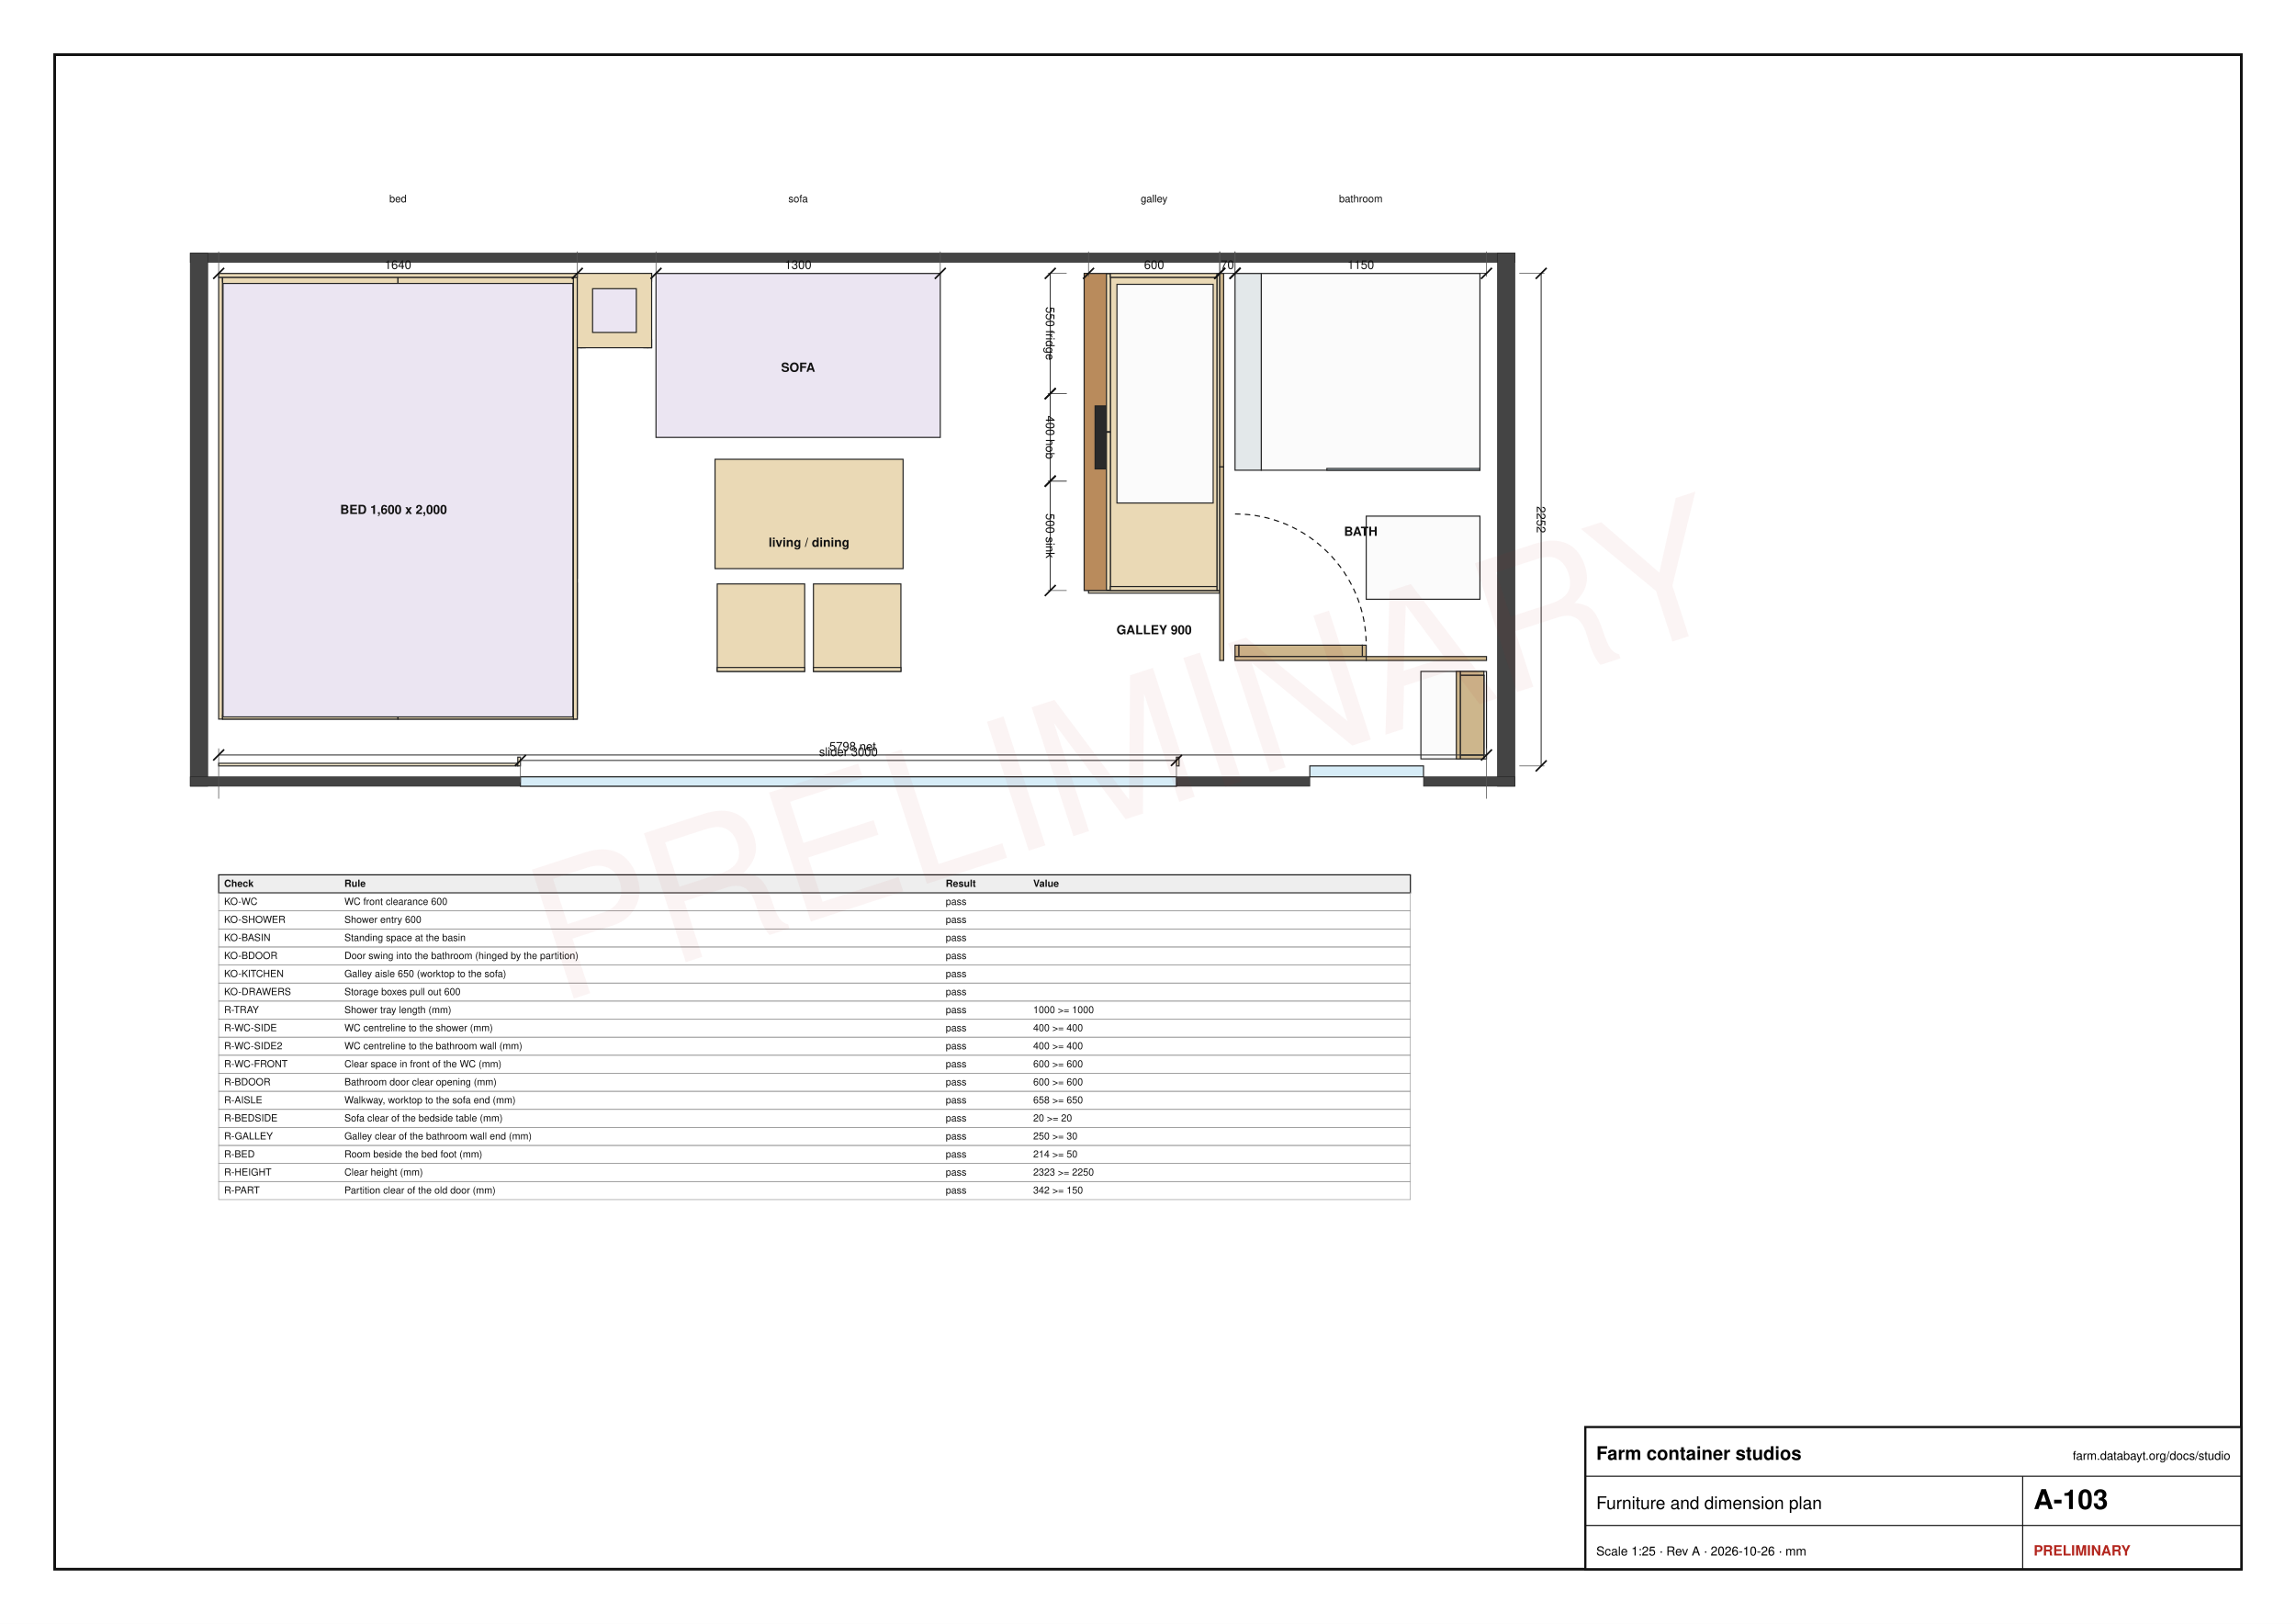
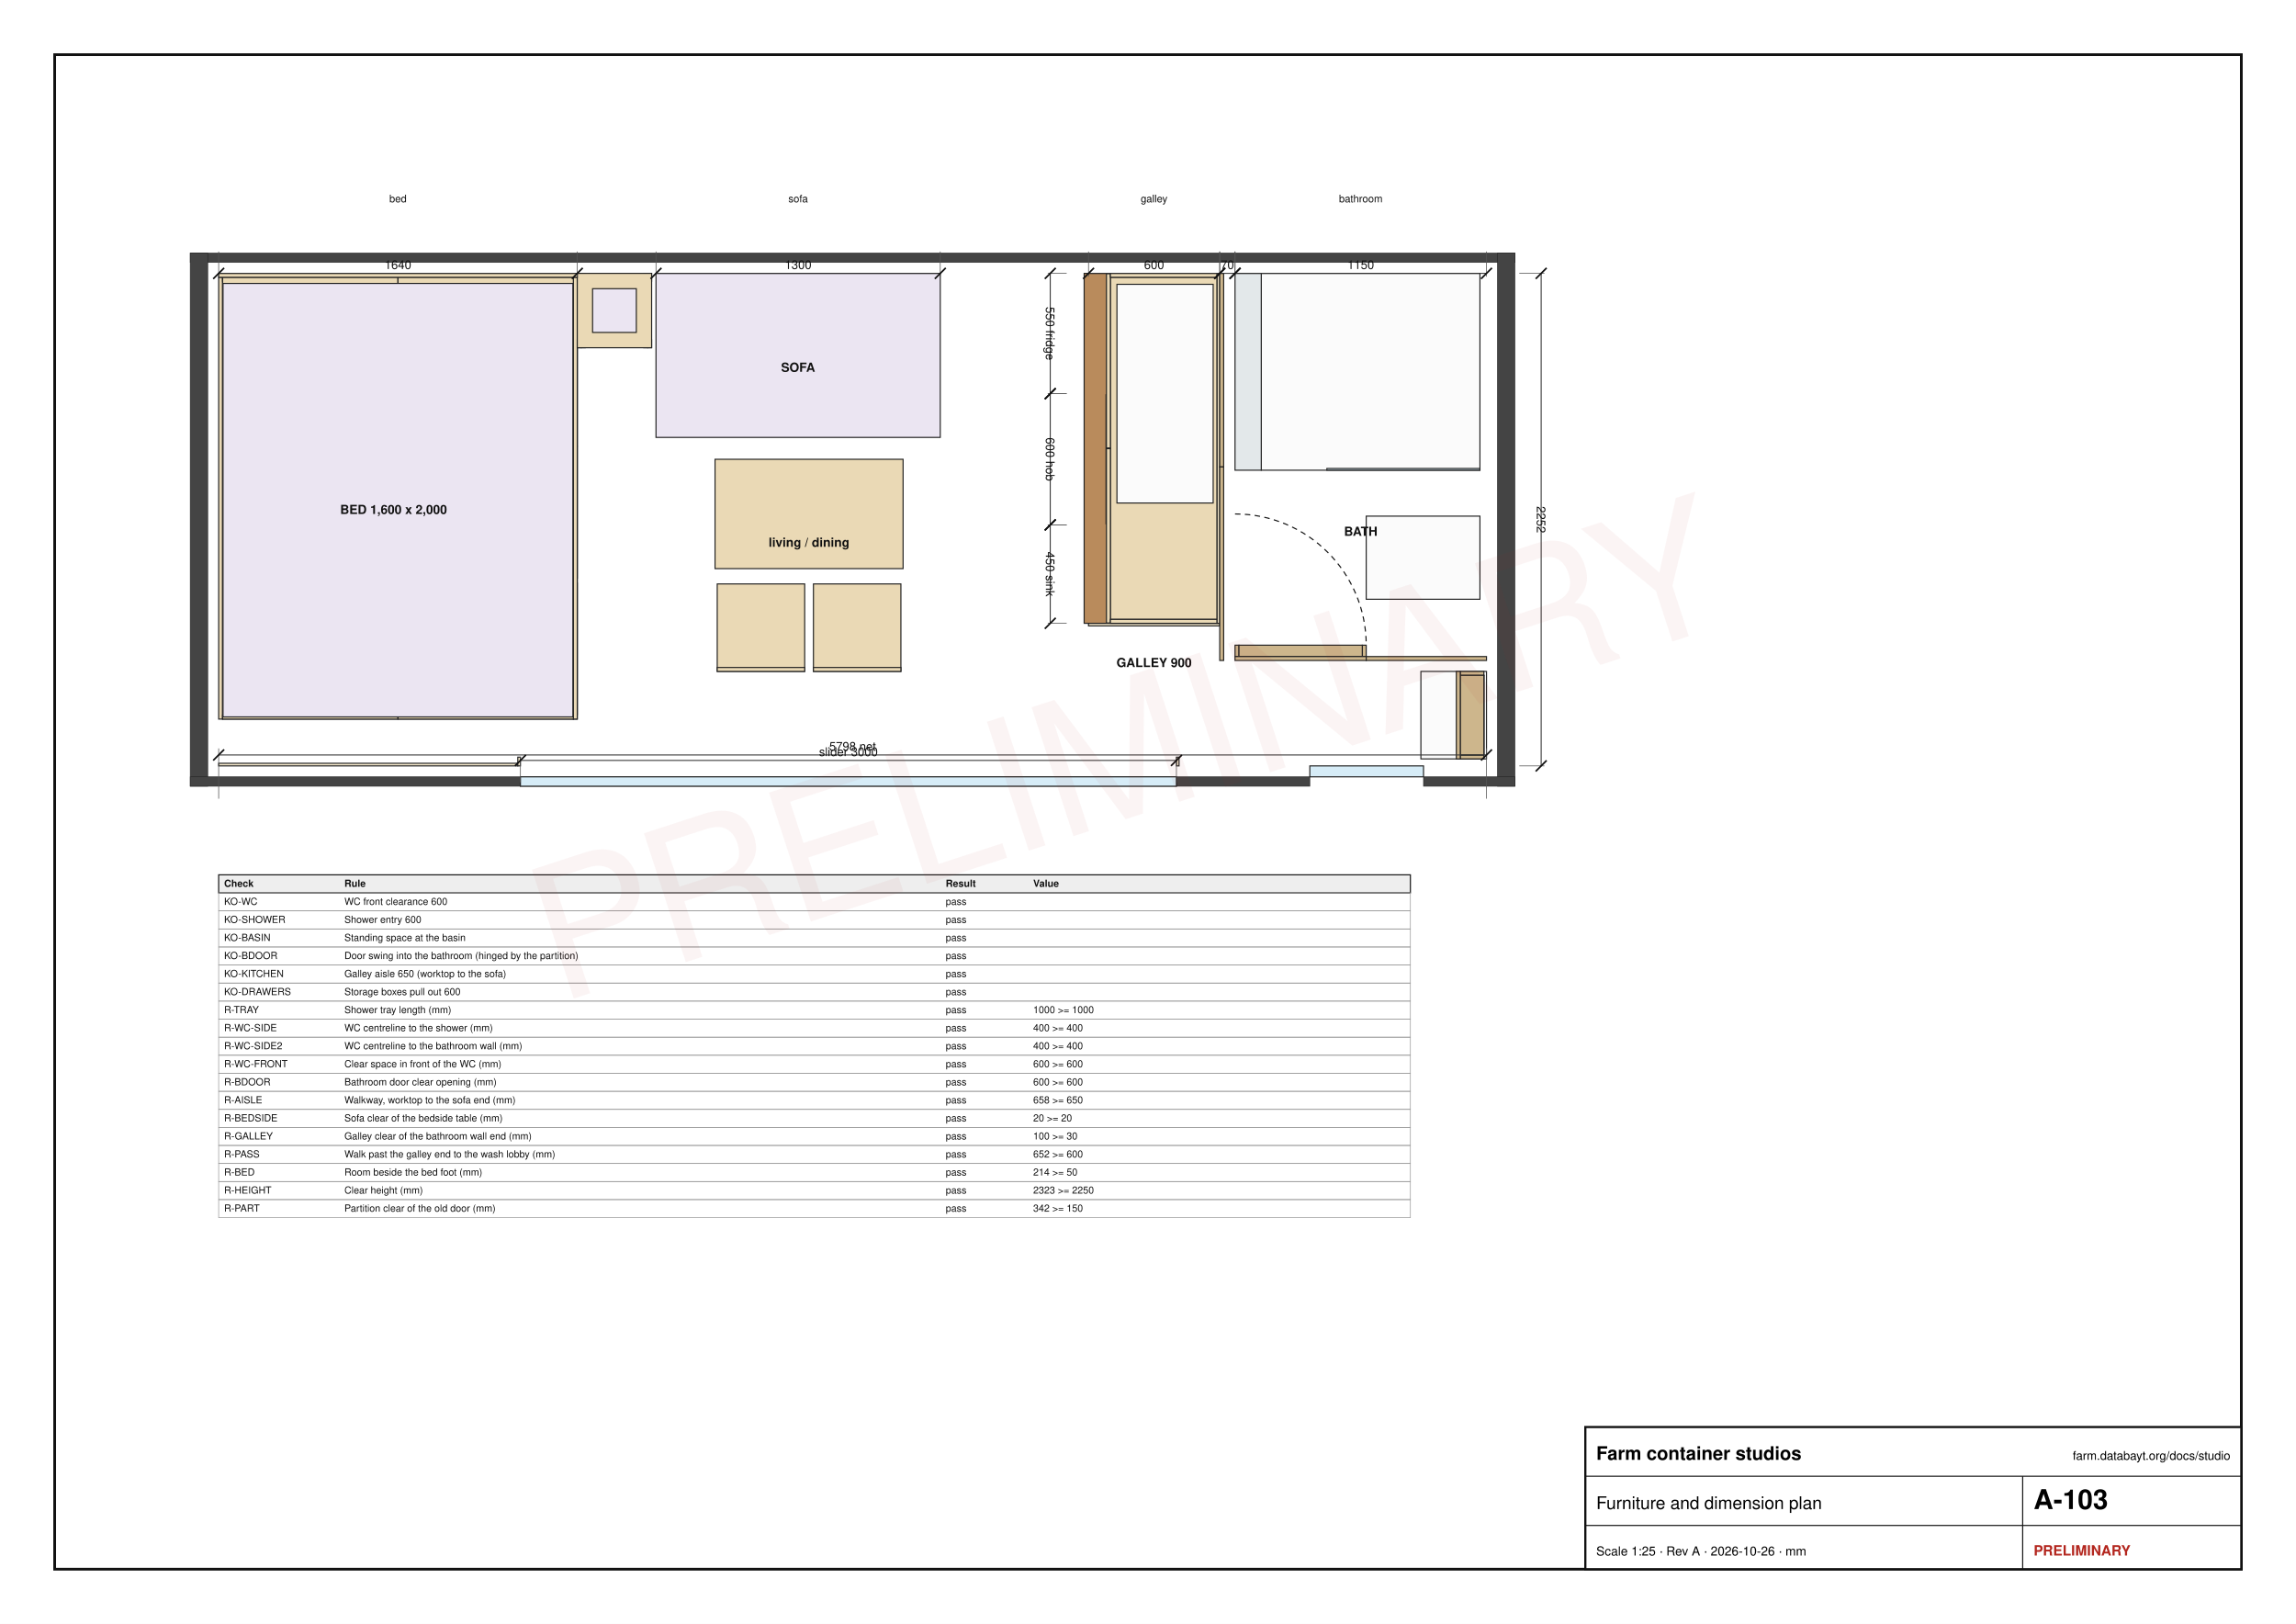
<svg xmlns="http://www.w3.org/2000/svg" width="420mm" height="297mm" viewBox="0 0 420 297" font-family="Helvetica, Arial, sans-serif">
  <rect x="0" y="0" width="420" height="297" fill="#fff" />
  <rect x="10" y="10" width="400" height="277" fill="none" stroke="#111" stroke-width="0.5" />
  <rect x="34.8" y="46.28" width="242.32" height="1.72" fill="#444" stroke="#222" stroke-width="0.1" />
  <rect x="34.8" y="46.28" width="3.2" height="97.52" fill="#444" stroke="#222" stroke-width="0.1" />
  <rect x="273.92" y="46.28" width="3.2" height="97.52" fill="#444" stroke="#222" stroke-width="0.1" />
  <rect x="34.8" y="142.08" width="60.4" height="1.72" fill="#444" stroke="#222" stroke-width="0.1" />
  <rect x="95.2" y="142.08" width="120" height="1.72" fill="#444" stroke="#222" stroke-width="0.1" />
  <rect x="215.2" y="142.08" width="24.4" height="1.72" fill="#444" stroke="#222" stroke-width="0.1" />
  <rect x="260.4" y="142.08" width="16.72" height="1.72" fill="#444" stroke="#222" stroke-width="0.1" />
  <rect x="95.2" y="142.08" width="120" height="1.72" fill="#d6ecf7" stroke="#222" stroke-width="0.2" />
  <rect x="230.72" y="50" width="40" height="36" fill="#fbfbfb" stroke="#222" stroke-width="0.2" />
  <rect x="104.88" y="50.72" width="0.72" height="80.8" fill="#ead9b5" stroke="#222" stroke-width="0.2" />
  <rect x="40" y="139.6" width="54.72" height="0.48" fill="#f2e6c9" stroke="#222" stroke-width="0.2" />
  <rect x="81.36" y="82.48" width="23.52" height="22.48" fill="#f2e6c9" stroke="#222" stroke-width="0.2" />
  <rect x="81.36" y="107.44" width="23.52" height="22.48" fill="#f2e6c9" stroke="#222" stroke-width="0.2" />
-   <rect x="200" y="72" width="0.72" height="36" fill="#ead9b5" stroke="#222" stroke-width="0.2" />
-   <rect x="199.12" y="72.72" width="23.52" height="14.56" fill="#ead9b5" stroke="#222" stroke-width="0.2" />
-   <rect x="199.12" y="88.72" width="23.52" height="18.56" fill="#ead9b5" stroke="#222" stroke-width="0.2" />
-   <rect x="199.2" y="73.72" width="22.16" height="12.56" fill="#f2e6c9" stroke="#222" stroke-width="0.2" />
+   <rect x="200" y="72" width="0.72" height="42" fill="#ead9b5" stroke="#222" stroke-width="0.2" />
+   <rect x="199.12" y="72.72" width="23.52" height="22.56" fill="#ead9b5" stroke="#222" stroke-width="0.2" />
+   <rect x="199.12" y="96.72" width="23.52" height="16.56" fill="#ead9b5" stroke="#222" stroke-width="0.2" />
+   <rect x="199.2" y="73.72" width="22.16" height="20.56" fill="#f2e6c9" stroke="#222" stroke-width="0.2" />
  <rect x="107.04" y="51.44" width="10.72" height="10.72" fill="#ead9b5" stroke="#222" stroke-width="0.2" />
  <rect x="199.2" y="73.24" width="22.64" height="0.48" fill="#f2e6c9" stroke="#222" stroke-width="0.2" />
-   <rect x="199.2" y="86.28" width="22.64" height="0.48" fill="#f2e6c9" stroke="#222" stroke-width="0.2" />
-   <rect x="221.36" y="73.72" width="0.48" height="12.56" fill="#f2e6c9" stroke="#222" stroke-width="0.2" />
+   <rect x="199.2" y="94.28" width="22.64" height="0.48" fill="#f2e6c9" stroke="#222" stroke-width="0.2" />
+   <rect x="221.36" y="73.72" width="0.48" height="20.56" fill="#f2e6c9" stroke="#222" stroke-width="0.2" />
  <rect x="80.88" y="82" width="24" height="0.48" fill="#f2e6c9" stroke="#222" stroke-width="0.2" />
  <rect x="80.88" y="104.96" width="24" height="0.48" fill="#f2e6c9" stroke="#222" stroke-width="0.2" />
  <rect x="80.88" y="82.48" width="0.48" height="22.48" fill="#f2e6c9" stroke="#222" stroke-width="0.2" />
  <rect x="80.88" y="106.96" width="24" height="0.48" fill="#f2e6c9" stroke="#222" stroke-width="0.2" />
  <rect x="80.88" y="129.92" width="24" height="0.48" fill="#f2e6c9" stroke="#222" stroke-width="0.2" />
  <rect x="80.88" y="107.44" width="0.48" height="22.48" fill="#f2e6c9" stroke="#222" stroke-width="0.2" />
  <rect x="104.88" y="81.68" width="0.72" height="24.08" fill="#ead9b5" stroke="#222" stroke-width="0.2" />
  <rect x="104.88" y="106.64" width="0.72" height="24.08" fill="#ead9b5" stroke="#222" stroke-width="0.2" />
  <rect x="104.88" y="51.44" width="0.72" height="30.16" fill="#ead9b5" stroke="#222" stroke-width="0.2" />
  <rect x="77.6" y="105.84" width="27.28" height="0.72" fill="#ead9b5" stroke="#222" stroke-width="0.2" />
  <rect x="132" y="114.44" width="14.4" height="0.72" fill="#ead9b5" stroke="#222" stroke-width="0.2" />
  <rect x="138.84" y="107.6" width="0.72" height="13.68" fill="#ead9b5" stroke="#222" stroke-width="0.2" />
  <rect x="149.6" y="114.44" width="14.4" height="0.72" fill="#ead9b5" stroke="#222" stroke-width="0.2" />
  <rect x="156.44" y="107.6" width="0.72" height="13.68" fill="#ead9b5" stroke="#222" stroke-width="0.2" />
  <rect x="131.2" y="106.8" width="16" height="16" fill="#ead9b5" stroke="#222" stroke-width="0.2" />
  <rect x="148.8" y="106.8" width="16" height="16" fill="#ead9b5" stroke="#222" stroke-width="0.2" />
  <rect x="249.92" y="94.4" width="20.8" height="15.2" fill="#fbfbfb" stroke="#222" stroke-width="0.2" />
  <rect x="40" y="50.72" width="0.72" height="80.8" fill="#ead9b5" stroke="#222" stroke-width="0.2" />
  <rect x="104.88" y="50.72" width="0.72" height="80.8" fill="#ead9b5" stroke="#222" stroke-width="0.2" />
  <rect x="40.72" y="50.72" width="64.16" height="0.72" fill="#ead9b5" stroke="#222" stroke-width="0.2" />
  <rect x="40.72" y="130.8" width="64.16" height="0.72" fill="#ead9b5" stroke="#222" stroke-width="0.2" />
  <rect x="76.88" y="51.44" width="0.72" height="79.36" fill="#ead9b5" stroke="#222" stroke-width="0.2" />
  <rect x="40.72" y="50.72" width="32.08" height="80.8" fill="#ead9b5" stroke="#222" stroke-width="0.2" />
  <rect x="72.8" y="50.72" width="32.08" height="80.8" fill="#ead9b5" stroke="#222" stroke-width="0.2" />
-   <rect x="198.4" y="72.06" width="0.72" height="15.88" fill="#ead9b5" stroke="#222" stroke-width="0.2" />
-   <rect x="199.2" y="73.72" width="22.16" height="12.56" fill="#f2e6c9" stroke="#222" stroke-width="0.2" />
+   <rect x="198.4" y="72.06" width="0.72" height="23.88" fill="#ead9b5" stroke="#222" stroke-width="0.2" />
+   <rect x="199.2" y="73.72" width="22.16" height="20.56" fill="#f2e6c9" stroke="#222" stroke-width="0.2" />
  <rect x="105.6" y="50" width="0.72" height="1.44" fill="#ead9b5" stroke="#222" stroke-width="0.2" />
  <rect x="106.32" y="50" width="0.72" height="1.44" fill="#ead9b5" stroke="#222" stroke-width="0.2" />
  <rect x="105.6" y="62.16" width="0.72" height="1.44" fill="#ead9b5" stroke="#222" stroke-width="0.2" />
  <rect x="106.32" y="62.16" width="0.72" height="1.44" fill="#ead9b5" stroke="#222" stroke-width="0.2" />
  <rect x="117.76" y="50" width="0.72" height="1.44" fill="#ead9b5" stroke="#222" stroke-width="0.2" />
  <rect x="118.48" y="50" width="0.72" height="1.44" fill="#ead9b5" stroke="#222" stroke-width="0.2" />
  <rect x="117.76" y="62.16" width="0.72" height="1.44" fill="#ead9b5" stroke="#222" stroke-width="0.2" />
  <rect x="118.48" y="62.16" width="0.72" height="1.44" fill="#ead9b5" stroke="#222" stroke-width="0.2" />
  <rect x="133.2" y="93.64" width="29.6" height="0.72" fill="#ead9b5" stroke="#222" stroke-width="0.2" />
  <rect x="147.64" y="86" width="0.72" height="16" fill="#ead9b5" stroke="#222" stroke-width="0.2" />
  <rect x="105.6" y="50" width="13.6" height="13.6" fill="#ead9b5" stroke="#222" stroke-width="0.2" />
  <rect x="130.8" y="84" width="34.4" height="20" fill="#ead9b5" stroke="#222" stroke-width="0.2" />
  <rect x="40.8" y="51.84" width="64" height="79.28" fill="#ebe5f2" stroke="#222" stroke-width="0.2" />
  <rect x="199.2" y="73.24" width="22.64" height="0.48" fill="#f2e6c9" stroke="#222" stroke-width="0.2" />
-   <rect x="199.2" y="86.28" width="22.64" height="0.48" fill="#f2e6c9" stroke="#222" stroke-width="0.2" />
-   <rect x="221.36" y="73.72" width="0.48" height="12.56" fill="#f2e6c9" stroke="#222" stroke-width="0.2" />
+   <rect x="199.2" y="94.28" width="22.64" height="0.48" fill="#f2e6c9" stroke="#222" stroke-width="0.2" />
+   <rect x="221.36" y="73.72" width="0.48" height="20.56" fill="#f2e6c9" stroke="#222" stroke-width="0.2" />
  <rect x="120" y="50" width="52" height="30" fill="#ebe5f2" stroke="#222" stroke-width="0.2" />
  <rect x="131.2" y="122.08" width="16" height="0.72" fill="#ead9b5" stroke="#222" stroke-width="0.2" />
  <rect x="148.8" y="122.08" width="16" height="0.72" fill="#ead9b5" stroke="#222" stroke-width="0.2" />
  <rect x="259.92" y="122.8" width="12" height="16" fill="#fbfbfb" stroke="#222" stroke-width="0.2" />
  <rect x="199.52" y="50.4" width="22" height="20.4" fill="#fbfbfb" stroke="#222" stroke-width="0.2" />
-   <rect x="198.4" y="88.06" width="0.72" height="19.88" fill="#ead9b5" stroke="#222" stroke-width="0.2" />
-   <rect x="198.4" y="72.06" width="0.72" height="15.88" fill="#ead9b5" stroke="#222" stroke-width="0.2" />
+   <rect x="198.4" y="96.06" width="0.72" height="17.88" fill="#ead9b5" stroke="#222" stroke-width="0.2" />
+   <rect x="198.4" y="72.06" width="0.72" height="23.88" fill="#ead9b5" stroke="#222" stroke-width="0.2" />
  <rect x="199.12" y="71.28" width="23.52" height="0.72" fill="#ead9b5" stroke="#222" stroke-width="0.2" />
  <rect x="199.12" y="50" width="4" height="21.28" fill="#ead9b5" stroke="#222" stroke-width="0.2" />
  <rect x="218.64" y="50" width="4" height="21.28" fill="#ead9b5" stroke="#222" stroke-width="0.2" />
  <rect x="199.12" y="72" width="23.52" height="0.72" fill="#ead9b5" stroke="#222" stroke-width="0.2" />
-   <rect x="199.12" y="87.28" width="23.52" height="0.72" fill="#ead9b5" stroke="#222" stroke-width="0.2" />
-   <rect x="199.12" y="72.72" width="4" height="14.56" fill="#ead9b5" stroke="#222" stroke-width="0.2" />
-   <rect x="218.64" y="72.72" width="4" height="14.56" fill="#ead9b5" stroke="#222" stroke-width="0.2" />
-   <rect x="222.64" y="72" width="0.48" height="16" fill="#f2e6c9" stroke="#222" stroke-width="0.2" />
-   <rect x="199.12" y="88" width="23.52" height="0.72" fill="#ead9b5" stroke="#222" stroke-width="0.2" />
-   <rect x="199.12" y="107.28" width="23.52" height="0.72" fill="#ead9b5" stroke="#222" stroke-width="0.2" />
-   <rect x="199.12" y="88.72" width="4" height="18.56" fill="#ead9b5" stroke="#222" stroke-width="0.2" />
-   <rect x="218.64" y="88.72" width="4" height="18.56" fill="#ead9b5" stroke="#222" stroke-width="0.2" />
-   <rect x="222.64" y="88" width="0.48" height="20" fill="#f2e6c9" stroke="#222" stroke-width="0.2" />
-   <rect x="199.12" y="108" width="24" height="0.48" fill="#f2e6c9" stroke="#222" stroke-width="0.2" />
-   <rect x="198.32" y="50" width="24.8" height="58" fill="#b98b5c" stroke="#222" stroke-width="0.2" />
-   <rect x="204.32" y="89.4" width="16.8" height="17.2" fill="#c9cdd1" stroke="#222" stroke-width="0.2" />
-   <rect x="200.32" y="74.24" width="20.8" height="11.52" fill="#2a2a2a" stroke="#222" stroke-width="0.2" />
+   <rect x="199.12" y="95.28" width="23.52" height="0.72" fill="#ead9b5" stroke="#222" stroke-width="0.2" />
+   <rect x="199.12" y="72.72" width="4" height="22.56" fill="#ead9b5" stroke="#222" stroke-width="0.2" />
+   <rect x="218.64" y="72.72" width="4" height="22.56" fill="#ead9b5" stroke="#222" stroke-width="0.2" />
+   <rect x="222.64" y="72" width="0.48" height="24" fill="#f2e6c9" stroke="#222" stroke-width="0.2" />
+   <rect x="199.12" y="96" width="23.52" height="0.72" fill="#ead9b5" stroke="#222" stroke-width="0.2" />
+   <rect x="199.12" y="113.28" width="23.52" height="0.72" fill="#ead9b5" stroke="#222" stroke-width="0.2" />
+   <rect x="199.12" y="96.72" width="4" height="16.56" fill="#ead9b5" stroke="#222" stroke-width="0.2" />
+   <rect x="218.64" y="96.72" width="4" height="16.56" fill="#ead9b5" stroke="#222" stroke-width="0.2" />
+   <rect x="222.64" y="96" width="0.48" height="18" fill="#f2e6c9" stroke="#222" stroke-width="0.2" />
+   <rect x="199.12" y="114" width="24" height="0.48" fill="#f2e6c9" stroke="#222" stroke-width="0.2" />
+   <rect x="198.32" y="50" width="24.8" height="64" fill="#b98b5c" stroke="#222" stroke-width="0.2" />
+   <rect x="204.32" y="97.4" width="16.8" height="15.2" fill="#c9cdd1" stroke="#222" stroke-width="0.2" />
+   <rect x="202.32" y="72.2" width="14" height="23.6" fill="#2a2a2a" stroke="#222" stroke-width="0.2" />
  <rect x="108.4" y="52.8" width="8" height="8" fill="#ebe5f2" stroke="#222" stroke-width="0.2" />
  <rect x="40" y="50" width="65.6" height="0.72" fill="#ead9b5" stroke="#222" stroke-width="0.2" />
  <rect x="225.92" y="50" width="4.8" height="36" fill="#e3e8ea" stroke="#222" stroke-width="0.2" />
  <rect x="267.12" y="123.52" width="4.32" height="14.56" fill="#cdb68c" stroke="#222" stroke-width="0.2" />
  <rect x="267.52" y="123.56" width="3.92" height="14.48" fill="#cdb68c" stroke="#222" stroke-width="0.2" />
-   <rect x="210.32" y="72.8" width="12" height="14.4" fill="#c9cdd1" stroke="#222" stroke-width="0.2" />
-   <rect x="210.32" y="72" width="12.8" height="16" fill="#ead9b5" stroke="#222" stroke-width="0.2" />
-   <rect x="203.12" y="50.72" width="19.52" height="56.56" fill="#ead9b5" stroke="#222" stroke-width="0.2" />
+   <rect x="203.92" y="72" width="19.2" height="24" fill="#2a2a2a" stroke="#222" stroke-width="0.2" />
+   <rect x="203.92" y="72" width="19.2" height="24" fill="#ead9b5" stroke="#222" stroke-width="0.2" />
+   <rect x="203.12" y="50.72" width="19.52" height="62.56" fill="#ead9b5" stroke="#222" stroke-width="0.2" />
  <rect x="267.12" y="122.8" width="4.32" height="0.72" fill="#cdb68c" stroke="#222" stroke-width="0.2" />
  <rect x="267.12" y="138.08" width="4.32" height="0.72" fill="#cdb68c" stroke="#222" stroke-width="0.2" />
  <rect x="267.12" y="123.52" width="4.32" height="14.56" fill="#cdb68c" stroke="#222" stroke-width="0.2" />
  <rect x="266.4" y="122.8" width="0.72" height="16" fill="#cdb68c" stroke="#222" stroke-width="0.2" />
  <rect x="226.72" y="118.4" width="22.4" height="1.6" fill="#e0d3ba" stroke="#222" stroke-width="0.2" />
  <rect x="239.6" y="140.08" width="20.8" height="2" fill="#d6ecf7" stroke="#222" stroke-width="0.2" />
  <rect x="242.72" y="85.68" width="28" height="0.32" fill="#d6ecf7" stroke="#222" stroke-width="0.2" />
  <rect x="225.92" y="118" width="0.72" height="2.08" fill="#cdb68c" stroke="#222" stroke-width="0.2" />
  <rect x="249.2" y="118" width="0.72" height="2.08" fill="#cdb68c" stroke="#222" stroke-width="0.2" />
  <rect x="226.64" y="118" width="22.56" height="2.08" fill="#cdb68c" stroke="#222" stroke-width="0.2" />
  <rect x="94.72" y="138.48" width="0.48" height="1.6" fill="#f2e6c9" stroke="#222" stroke-width="0.2" />
  <rect x="215.2" y="138.48" width="0.48" height="1.6" fill="#f2e6c9" stroke="#222" stroke-width="0.2" />
  <rect x="204.32" y="52" width="17.6" height="40" fill="#fbfbfb" stroke="#222" stroke-width="0.2" />
-   <rect x="202.4" y="50.06" width="0.72" height="28.88" fill="#ead9b5" stroke="#222" stroke-width="0.2" />
-   <rect x="202.4" y="79.06" width="0.72" height="28.88" fill="#ead9b5" stroke="#222" stroke-width="0.2" />
+   <rect x="202.4" y="50.06" width="0.72" height="31.88" fill="#ead9b5" stroke="#222" stroke-width="0.2" />
+   <rect x="202.4" y="82.06" width="0.72" height="31.88" fill="#ead9b5" stroke="#222" stroke-width="0.2" />
  <rect x="203.12" y="50" width="19.52" height="0.72" fill="#ead9b5" stroke="#222" stroke-width="0.2" />
-   <rect x="203.12" y="107.28" width="19.52" height="0.72" fill="#ead9b5" stroke="#222" stroke-width="0.2" />
-   <rect x="222.64" y="50" width="0.48" height="58" fill="#f2e6c9" stroke="#222" stroke-width="0.2" />
+   <rect x="203.12" y="113.28" width="19.52" height="0.72" fill="#ead9b5" stroke="#222" stroke-width="0.2" />
+   <rect x="222.64" y="50" width="0.48" height="64" fill="#f2e6c9" stroke="#222" stroke-width="0.2" />
  <rect x="223.12" y="50" width="0.72" height="35.4" fill="#cdb68c" stroke="#222" stroke-width="0.2" />
  <rect x="223.12" y="85.4" width="0.72" height="35.4" fill="#cdb68c" stroke="#222" stroke-width="0.2" />
  <rect x="225.92" y="120.08" width="24" height="0.72" fill="#cdb68c" stroke="#222" stroke-width="0.2" />
  <rect x="249.92" y="120.08" width="22" height="0.72" fill="#cdb68c" stroke="#222" stroke-width="0.2" />
  <line x1="40" y1="46" x2="40" y2="50.6" stroke="#555" stroke-width="0.13" />
  <line x1="105.6" y1="46" x2="105.6" y2="50.6" stroke="#555" stroke-width="0.13" />
  <line x1="40" y1="50" x2="105.6" y2="50" stroke="#333" stroke-width="0.18" />
  <line x1="39" y1="51" x2="41" y2="49" stroke="#111" stroke-width="0.3" />
  <line x1="104.6" y1="51" x2="106.6" y2="49" stroke="#111" stroke-width="0.3" />
  <text x="72.8" y="49.2" font-size="2.2" text-anchor="middle" font-weight="normal" fill="#111">1640</text>
  <text x="72.8" y="37" font-size="1.9" text-anchor="middle" font-weight="normal" fill="#111">bed</text>
  <line x1="120" y1="46" x2="120" y2="50.6" stroke="#555" stroke-width="0.13" />
  <line x1="172" y1="46" x2="172" y2="50.6" stroke="#555" stroke-width="0.13" />
  <line x1="120" y1="50" x2="172" y2="50" stroke="#333" stroke-width="0.18" />
  <line x1="119" y1="51" x2="121" y2="49" stroke="#111" stroke-width="0.3" />
  <line x1="171" y1="51" x2="173" y2="49" stroke="#111" stroke-width="0.3" />
  <text x="146" y="49.2" font-size="2.2" text-anchor="middle" font-weight="normal" fill="#111">1300</text>
  <text x="146" y="37" font-size="1.9" text-anchor="middle" font-weight="normal" fill="#111">sofa</text>
  <line x1="199.12" y1="46" x2="199.12" y2="50.6" stroke="#555" stroke-width="0.13" />
  <line x1="223.12" y1="46" x2="223.12" y2="50.6" stroke="#555" stroke-width="0.13" />
  <line x1="199.12" y1="50" x2="223.12" y2="50" stroke="#333" stroke-width="0.18" />
  <line x1="198.12" y1="51" x2="200.12" y2="49" stroke="#111" stroke-width="0.3" />
  <line x1="222.12" y1="51" x2="224.12" y2="49" stroke="#111" stroke-width="0.3" />
  <text x="211.12" y="49.2" font-size="2.2" text-anchor="middle" font-weight="normal" fill="#111">600</text>
  <text x="211.12" y="37" font-size="1.9" text-anchor="middle" font-weight="normal" fill="#111">galley</text>
  <line x1="223.12" y1="46" x2="223.12" y2="50.6" stroke="#555" stroke-width="0.13" />
  <line x1="225.92" y1="46" x2="225.92" y2="50.6" stroke="#555" stroke-width="0.13" />
  <line x1="223.12" y1="50" x2="225.92" y2="50" stroke="#333" stroke-width="0.18" />
  <line x1="222.12" y1="51" x2="224.12" y2="49" stroke="#111" stroke-width="0.3" />
  <line x1="224.92" y1="51" x2="226.92" y2="49" stroke="#111" stroke-width="0.3" />
  <text x="224.52" y="49.2" font-size="2.2" text-anchor="middle" font-weight="normal" fill="#111">70</text>
  <line x1="225.92" y1="46" x2="225.92" y2="50.6" stroke="#555" stroke-width="0.13" />
  <line x1="271.92" y1="46" x2="271.92" y2="50.6" stroke="#555" stroke-width="0.13" />
  <line x1="225.92" y1="50" x2="271.92" y2="50" stroke="#333" stroke-width="0.18" />
  <line x1="224.92" y1="51" x2="226.92" y2="49" stroke="#111" stroke-width="0.3" />
  <line x1="270.92" y1="51" x2="272.92" y2="49" stroke="#111" stroke-width="0.3" />
  <text x="248.92" y="49.2" font-size="2.2" text-anchor="middle" font-weight="normal" fill="#111">1150</text>
  <text x="248.92" y="37" font-size="1.9" text-anchor="middle" font-weight="normal" fill="#111">bathroom</text>
  <line x1="40" y1="146.08" x2="40" y2="136.88" stroke="#555" stroke-width="0.13" />
  <line x1="271.92" y1="146.08" x2="271.92" y2="136.88" stroke="#555" stroke-width="0.13" />
  <line x1="40" y1="138.08" x2="271.92" y2="138.08" stroke="#333" stroke-width="0.18" />
  <line x1="39" y1="139.08" x2="41" y2="137.08" stroke="#111" stroke-width="0.3" />
  <line x1="270.92" y1="139.08" x2="272.92" y2="137.08" stroke="#111" stroke-width="0.3" />
  <text x="155.96" y="137.28" font-size="2.2" text-anchor="middle" font-weight="normal" fill="#111">5798 net</text>
  <line x1="95.2" y1="143.08" x2="95.2" y2="138.48" stroke="#555" stroke-width="0.13" />
  <line x1="215.2" y1="143.08" x2="215.2" y2="138.48" stroke="#555" stroke-width="0.13" />
  <line x1="95.2" y1="139.08" x2="215.2" y2="139.08" stroke="#333" stroke-width="0.18" />
  <line x1="94.2" y1="140.08" x2="96.2" y2="138.08" stroke="#111" stroke-width="0.3" />
  <line x1="214.2" y1="140.08" x2="216.2" y2="138.08" stroke="#111" stroke-width="0.3" />
  <text x="155.2" y="138.28" font-size="2.2" text-anchor="middle" font-weight="normal" fill="#111">slider 3000</text>
  <line x1="277.92" y1="50" x2="282.52" y2="50" stroke="#555" stroke-width="0.13" />
  <line x1="277.92" y1="140.08" x2="282.52" y2="140.08" stroke="#555" stroke-width="0.13" />
  <line x1="281.92" y1="50" x2="281.92" y2="140.08" stroke="#333" stroke-width="0.18" />
  <line x1="280.92" y1="51" x2="282.92" y2="49" stroke="#111" stroke-width="0.3" />
  <line x1="280.92" y1="141.08" x2="282.92" y2="139.08" stroke="#111" stroke-width="0.3" />
  <text x="281.12" y="95.04" font-size="2.2" text-anchor="middle" font-weight="normal" fill="#111" transform="rotate(90 281.12 95.04)">2252</text>
  <path d="M225.92,94 A24,24 0 0 1 249.92,118" fill="none" stroke="#111" stroke-width="0.2" stroke-dasharray="1,0.8" />
  <line x1="195.12" y1="50" x2="191.67" y2="50" stroke="#555" stroke-width="0.13" />
  <line x1="195.12" y1="72" x2="191.67" y2="72" stroke="#555" stroke-width="0.13" />
  <line x1="192.12" y1="50" x2="192.12" y2="72" stroke="#333" stroke-width="0.18" />
  <line x1="191.12" y1="51" x2="193.12" y2="49" stroke="#111" stroke-width="0.3" />
  <line x1="191.12" y1="73" x2="193.12" y2="71" stroke="#111" stroke-width="0.3" />
  <text x="191.32" y="61" font-size="2.2" text-anchor="middle" font-weight="normal" fill="#111" transform="rotate(90 191.32 61)">550 fridge</text>
  <line x1="195.12" y1="72" x2="191.67" y2="72" stroke="#555" stroke-width="0.13" />
-   <line x1="195.12" y1="88" x2="191.67" y2="88" stroke="#555" stroke-width="0.13" />
-   <line x1="192.12" y1="72" x2="192.12" y2="88" stroke="#333" stroke-width="0.18" />
+   <line x1="195.12" y1="96" x2="191.67" y2="96" stroke="#555" stroke-width="0.13" />
+   <line x1="192.12" y1="72" x2="192.12" y2="96" stroke="#333" stroke-width="0.18" />
  <line x1="191.12" y1="73" x2="193.12" y2="71" stroke="#111" stroke-width="0.3" />
-   <line x1="191.12" y1="89" x2="193.12" y2="87" stroke="#111" stroke-width="0.3" />
-   <text x="191.32" y="80" font-size="2.2" text-anchor="middle" font-weight="normal" fill="#111" transform="rotate(90 191.32 80)">400 hob</text>
-   <line x1="195.12" y1="88" x2="191.67" y2="88" stroke="#555" stroke-width="0.13" />
-   <line x1="195.12" y1="108" x2="191.67" y2="108" stroke="#555" stroke-width="0.13" />
-   <line x1="192.12" y1="88" x2="192.12" y2="108" stroke="#333" stroke-width="0.18" />
-   <line x1="191.12" y1="89" x2="193.12" y2="87" stroke="#111" stroke-width="0.3" />
-   <line x1="191.12" y1="109" x2="193.12" y2="107" stroke="#111" stroke-width="0.3" />
-   <text x="191.32" y="98" font-size="2.2" text-anchor="middle" font-weight="normal" fill="#111" transform="rotate(90 191.32 98)">500 sink</text>
+   <line x1="191.12" y1="97" x2="193.12" y2="95" stroke="#111" stroke-width="0.3" />
+   <text x="191.32" y="84" font-size="2.2" text-anchor="middle" font-weight="normal" fill="#111" transform="rotate(90 191.32 84)">600 hob</text>
+   <line x1="195.12" y1="96" x2="191.67" y2="96" stroke="#555" stroke-width="0.13" />
+   <line x1="195.12" y1="114" x2="191.67" y2="114" stroke="#555" stroke-width="0.13" />
+   <line x1="192.12" y1="96" x2="192.12" y2="114" stroke="#333" stroke-width="0.18" />
+   <line x1="191.12" y1="97" x2="193.12" y2="95" stroke="#111" stroke-width="0.3" />
+   <line x1="191.12" y1="115" x2="193.12" y2="113" stroke="#111" stroke-width="0.3" />
+   <text x="191.32" y="105" font-size="2.2" text-anchor="middle" font-weight="normal" fill="#111" transform="rotate(90 191.32 105)">450 sink</text>
  <text x="72" y="94" font-size="2.3" text-anchor="middle" font-weight="bold" fill="#111">BED 1,600 x 2,000</text>
-   <text x="211.12" y="116" font-size="2.3" text-anchor="middle" font-weight="bold" fill="#111">GALLEY 900</text>
+   <text x="211.12" y="122" font-size="2.3" text-anchor="middle" font-weight="bold" fill="#111">GALLEY 900</text>
  <text x="248.92" y="98" font-size="2.3" text-anchor="middle" font-weight="bold" fill="#111">BATH</text>
  <text x="146" y="68" font-size="2.3" text-anchor="middle" font-weight="bold" fill="#111">SOFA</text>
  <text x="148" y="100" font-size="2.3" text-anchor="middle" font-weight="bold" fill="#111">living / dining</text>
  <rect x="40" y="160" width="218" height="3.3" fill="#eee" stroke="#111" stroke-width="0.2" />
  <text x="41" y="162.2" font-size="1.8" text-anchor="start" font-weight="bold" fill="#111">Check</text>
  <text x="63" y="162.2" font-size="1.8" text-anchor="start" font-weight="bold" fill="#111">Rule</text>
  <text x="173" y="162.2" font-size="1.8" text-anchor="start" font-weight="bold" fill="#111">Result</text>
  <text x="189" y="162.2" font-size="1.8" text-anchor="start" font-weight="bold" fill="#111">Value</text>
  <rect x="40" y="163.3" width="218" height="3.3" fill="none" stroke="#999" stroke-width="0.12" />
  <text x="41" y="165.5" font-size="1.8" text-anchor="start" font-weight="normal" fill="#111">KO-WC</text>
  <text x="63" y="165.5" font-size="1.8" text-anchor="start" font-weight="normal" fill="#111">WC front clearance 600</text>
  <text x="173" y="165.5" font-size="1.8" text-anchor="start" font-weight="normal" fill="#111">pass</text>
  <text x="189" y="165.5" font-size="1.8" text-anchor="start" font-weight="normal" fill="#111" />
  <rect x="40" y="166.6" width="218" height="3.3" fill="none" stroke="#999" stroke-width="0.12" />
  <text x="41" y="168.8" font-size="1.8" text-anchor="start" font-weight="normal" fill="#111">KO-SHOWER</text>
  <text x="63" y="168.8" font-size="1.8" text-anchor="start" font-weight="normal" fill="#111">Shower entry 600</text>
  <text x="173" y="168.8" font-size="1.8" text-anchor="start" font-weight="normal" fill="#111">pass</text>
  <text x="189" y="168.8" font-size="1.8" text-anchor="start" font-weight="normal" fill="#111" />
  <rect x="40" y="169.9" width="218" height="3.3" fill="none" stroke="#999" stroke-width="0.12" />
  <text x="41" y="172.1" font-size="1.8" text-anchor="start" font-weight="normal" fill="#111">KO-BASIN</text>
  <text x="63" y="172.1" font-size="1.8" text-anchor="start" font-weight="normal" fill="#111">Standing space at the basin</text>
  <text x="173" y="172.1" font-size="1.8" text-anchor="start" font-weight="normal" fill="#111">pass</text>
  <text x="189" y="172.1" font-size="1.8" text-anchor="start" font-weight="normal" fill="#111" />
  <rect x="40" y="173.2" width="218" height="3.3" fill="none" stroke="#999" stroke-width="0.12" />
  <text x="41" y="175.4" font-size="1.8" text-anchor="start" font-weight="normal" fill="#111">KO-BDOOR</text>
  <text x="63" y="175.4" font-size="1.8" text-anchor="start" font-weight="normal" fill="#111">Door swing into the bathroom (hinged by the partition)</text>
  <text x="173" y="175.4" font-size="1.8" text-anchor="start" font-weight="normal" fill="#111">pass</text>
  <text x="189" y="175.4" font-size="1.8" text-anchor="start" font-weight="normal" fill="#111" />
  <rect x="40" y="176.5" width="218" height="3.3" fill="none" stroke="#999" stroke-width="0.12" />
  <text x="41" y="178.7" font-size="1.8" text-anchor="start" font-weight="normal" fill="#111">KO-KITCHEN</text>
  <text x="63" y="178.7" font-size="1.8" text-anchor="start" font-weight="normal" fill="#111">Galley aisle 650 (worktop to the sofa)</text>
  <text x="173" y="178.7" font-size="1.8" text-anchor="start" font-weight="normal" fill="#111">pass</text>
  <text x="189" y="178.7" font-size="1.8" text-anchor="start" font-weight="normal" fill="#111" />
  <rect x="40" y="179.8" width="218" height="3.3" fill="none" stroke="#999" stroke-width="0.12" />
  <text x="41" y="182" font-size="1.8" text-anchor="start" font-weight="normal" fill="#111">KO-DRAWERS</text>
  <text x="63" y="182" font-size="1.8" text-anchor="start" font-weight="normal" fill="#111">Storage boxes pull out 600</text>
  <text x="173" y="182" font-size="1.8" text-anchor="start" font-weight="normal" fill="#111">pass</text>
  <text x="189" y="182" font-size="1.8" text-anchor="start" font-weight="normal" fill="#111" />
  <rect x="40" y="183.1" width="218" height="3.3" fill="none" stroke="#999" stroke-width="0.12" />
  <text x="41" y="185.3" font-size="1.8" text-anchor="start" font-weight="normal" fill="#111">R-TRAY</text>
  <text x="63" y="185.3" font-size="1.8" text-anchor="start" font-weight="normal" fill="#111">Shower tray length (mm)</text>
  <text x="173" y="185.3" font-size="1.8" text-anchor="start" font-weight="normal" fill="#111">pass</text>
  <text x="189" y="185.3" font-size="1.8" text-anchor="start" font-weight="normal" fill="#111">1000 &gt;= 1000</text>
  <rect x="40" y="186.4" width="218" height="3.3" fill="none" stroke="#999" stroke-width="0.12" />
  <text x="41" y="188.6" font-size="1.8" text-anchor="start" font-weight="normal" fill="#111">R-WC-SIDE</text>
  <text x="63" y="188.6" font-size="1.8" text-anchor="start" font-weight="normal" fill="#111">WC centreline to the shower (mm)</text>
  <text x="173" y="188.6" font-size="1.8" text-anchor="start" font-weight="normal" fill="#111">pass</text>
  <text x="189" y="188.6" font-size="1.8" text-anchor="start" font-weight="normal" fill="#111">400 &gt;= 400</text>
  <rect x="40" y="189.7" width="218" height="3.3" fill="none" stroke="#999" stroke-width="0.12" />
  <text x="41" y="191.9" font-size="1.8" text-anchor="start" font-weight="normal" fill="#111">R-WC-SIDE2</text>
  <text x="63" y="191.9" font-size="1.8" text-anchor="start" font-weight="normal" fill="#111">WC centreline to the bathroom wall (mm)</text>
  <text x="173" y="191.9" font-size="1.8" text-anchor="start" font-weight="normal" fill="#111">pass</text>
  <text x="189" y="191.9" font-size="1.8" text-anchor="start" font-weight="normal" fill="#111">400 &gt;= 400</text>
  <rect x="40" y="193" width="218" height="3.3" fill="none" stroke="#999" stroke-width="0.12" />
  <text x="41" y="195.2" font-size="1.8" text-anchor="start" font-weight="normal" fill="#111">R-WC-FRONT</text>
  <text x="63" y="195.2" font-size="1.8" text-anchor="start" font-weight="normal" fill="#111">Clear space in front of the WC (mm)</text>
  <text x="173" y="195.2" font-size="1.8" text-anchor="start" font-weight="normal" fill="#111">pass</text>
  <text x="189" y="195.2" font-size="1.8" text-anchor="start" font-weight="normal" fill="#111">600 &gt;= 600</text>
  <rect x="40" y="196.3" width="218" height="3.3" fill="none" stroke="#999" stroke-width="0.12" />
  <text x="41" y="198.5" font-size="1.8" text-anchor="start" font-weight="normal" fill="#111">R-BDOOR</text>
  <text x="63" y="198.5" font-size="1.8" text-anchor="start" font-weight="normal" fill="#111">Bathroom door clear opening (mm)</text>
  <text x="173" y="198.5" font-size="1.8" text-anchor="start" font-weight="normal" fill="#111">pass</text>
  <text x="189" y="198.5" font-size="1.8" text-anchor="start" font-weight="normal" fill="#111">600 &gt;= 600</text>
  <rect x="40" y="199.6" width="218" height="3.3" fill="none" stroke="#999" stroke-width="0.12" />
  <text x="41" y="201.8" font-size="1.8" text-anchor="start" font-weight="normal" fill="#111">R-AISLE</text>
  <text x="63" y="201.8" font-size="1.8" text-anchor="start" font-weight="normal" fill="#111">Walkway, worktop to the sofa end (mm)</text>
  <text x="173" y="201.8" font-size="1.8" text-anchor="start" font-weight="normal" fill="#111">pass</text>
  <text x="189" y="201.8" font-size="1.8" text-anchor="start" font-weight="normal" fill="#111">658 &gt;= 650</text>
  <rect x="40" y="202.9" width="218" height="3.3" fill="none" stroke="#999" stroke-width="0.12" />
  <text x="41" y="205.1" font-size="1.8" text-anchor="start" font-weight="normal" fill="#111">R-BEDSIDE</text>
  <text x="63" y="205.1" font-size="1.8" text-anchor="start" font-weight="normal" fill="#111">Sofa clear of the bedside table (mm)</text>
  <text x="173" y="205.1" font-size="1.8" text-anchor="start" font-weight="normal" fill="#111">pass</text>
  <text x="189" y="205.1" font-size="1.8" text-anchor="start" font-weight="normal" fill="#111">20 &gt;= 20</text>
  <rect x="40" y="206.2" width="218" height="3.3" fill="none" stroke="#999" stroke-width="0.12" />
  <text x="41" y="208.4" font-size="1.8" text-anchor="start" font-weight="normal" fill="#111">R-GALLEY</text>
  <text x="63" y="208.4" font-size="1.8" text-anchor="start" font-weight="normal" fill="#111">Galley clear of the bathroom wall end (mm)</text>
  <text x="173" y="208.4" font-size="1.8" text-anchor="start" font-weight="normal" fill="#111">pass</text>
-   <text x="189" y="208.4" font-size="1.8" text-anchor="start" font-weight="normal" fill="#111">250 &gt;= 30</text>
+   <text x="189" y="208.4" font-size="1.8" text-anchor="start" font-weight="normal" fill="#111">100 &gt;= 30</text>
  <rect x="40" y="209.5" width="218" height="3.3" fill="none" stroke="#999" stroke-width="0.12" />
-   <text x="41" y="211.7" font-size="1.8" text-anchor="start" font-weight="normal" fill="#111">R-BED</text>
-   <text x="63" y="211.7" font-size="1.8" text-anchor="start" font-weight="normal" fill="#111">Room beside the bed foot (mm)</text>
+   <text x="41" y="211.7" font-size="1.8" text-anchor="start" font-weight="normal" fill="#111">R-PASS</text>
+   <text x="63" y="211.7" font-size="1.8" text-anchor="start" font-weight="normal" fill="#111">Walk past the galley end to the wash lobby (mm)</text>
  <text x="173" y="211.7" font-size="1.8" text-anchor="start" font-weight="normal" fill="#111">pass</text>
-   <text x="189" y="211.7" font-size="1.8" text-anchor="start" font-weight="normal" fill="#111">214 &gt;= 50</text>
+   <text x="189" y="211.7" font-size="1.8" text-anchor="start" font-weight="normal" fill="#111">652 &gt;= 600</text>
  <rect x="40" y="212.8" width="218" height="3.3" fill="none" stroke="#999" stroke-width="0.12" />
-   <text x="41" y="215" font-size="1.8" text-anchor="start" font-weight="normal" fill="#111">R-HEIGHT</text>
-   <text x="63" y="215" font-size="1.8" text-anchor="start" font-weight="normal" fill="#111">Clear height (mm)</text>
+   <text x="41" y="215" font-size="1.8" text-anchor="start" font-weight="normal" fill="#111">R-BED</text>
+   <text x="63" y="215" font-size="1.8" text-anchor="start" font-weight="normal" fill="#111">Room beside the bed foot (mm)</text>
  <text x="173" y="215" font-size="1.8" text-anchor="start" font-weight="normal" fill="#111">pass</text>
-   <text x="189" y="215" font-size="1.8" text-anchor="start" font-weight="normal" fill="#111">2323 &gt;= 2250</text>
+   <text x="189" y="215" font-size="1.8" text-anchor="start" font-weight="normal" fill="#111">214 &gt;= 50</text>
  <rect x="40" y="216.1" width="218" height="3.3" fill="none" stroke="#999" stroke-width="0.12" />
-   <text x="41" y="218.3" font-size="1.8" text-anchor="start" font-weight="normal" fill="#111">R-PART</text>
-   <text x="63" y="218.3" font-size="1.8" text-anchor="start" font-weight="normal" fill="#111">Partition clear of the old door (mm)</text>
+   <text x="41" y="218.3" font-size="1.8" text-anchor="start" font-weight="normal" fill="#111">R-HEIGHT</text>
+   <text x="63" y="218.3" font-size="1.8" text-anchor="start" font-weight="normal" fill="#111">Clear height (mm)</text>
  <text x="173" y="218.3" font-size="1.8" text-anchor="start" font-weight="normal" fill="#111">pass</text>
-   <text x="189" y="218.3" font-size="1.8" text-anchor="start" font-weight="normal" fill="#111">342 &gt;= 150</text>
+   <text x="189" y="218.3" font-size="1.8" text-anchor="start" font-weight="normal" fill="#111">2323 &gt;= 2250</text>
+   <rect x="40" y="219.4" width="218" height="3.3" fill="none" stroke="#999" stroke-width="0.12" />
+   <text x="41" y="221.6" font-size="1.8" text-anchor="start" font-weight="normal" fill="#111">R-PART</text>
+   <text x="63" y="221.6" font-size="1.8" text-anchor="start" font-weight="normal" fill="#111">Partition clear of the old door (mm)</text>
+   <text x="173" y="221.6" font-size="1.8" text-anchor="start" font-weight="normal" fill="#111">pass</text>
+   <text x="189" y="221.6" font-size="1.8" text-anchor="start" font-weight="normal" fill="#111">342 &gt;= 150</text>
  <rect x="290" y="261" width="120" height="26" fill="#fff" stroke="#111" stroke-width="0.4" />
  <line x1="290" y1="270" x2="410" y2="270" stroke="#111" stroke-width="0.2" />
  <line x1="290" y1="279" x2="410" y2="279" stroke="#111" stroke-width="0.2" />
  <line x1="370" y1="270" x2="370" y2="287" stroke="#111" stroke-width="0.2" />
  <text x="292" y="267" font-size="3.4" font-weight="bold">Farm container studios</text>
  <text x="408" y="267" font-size="2.2" text-anchor="end">farm.databayt.org/docs/studio</text>
  <text x="292" y="276" font-size="3.2">Furniture and dimension plan</text>
  <text x="372" y="276" font-size="5" font-weight="bold">A-103</text>
  <text x="292" y="284.5" font-size="2.3">Scale 1:25 · Rev A · 2026-10-26 · mm</text>
  <text x="372" y="284.5" font-size="2.6" font-weight="bold" fill="#b3261e">PRELIMINARY</text>
  <text x="210.0" y="148.5" font-size="34" fill="#b3261e" fill-opacity="0.05" text-anchor="middle" transform="rotate(-18 210.0 148.5)">PRELIMINARY</text>
</svg>
